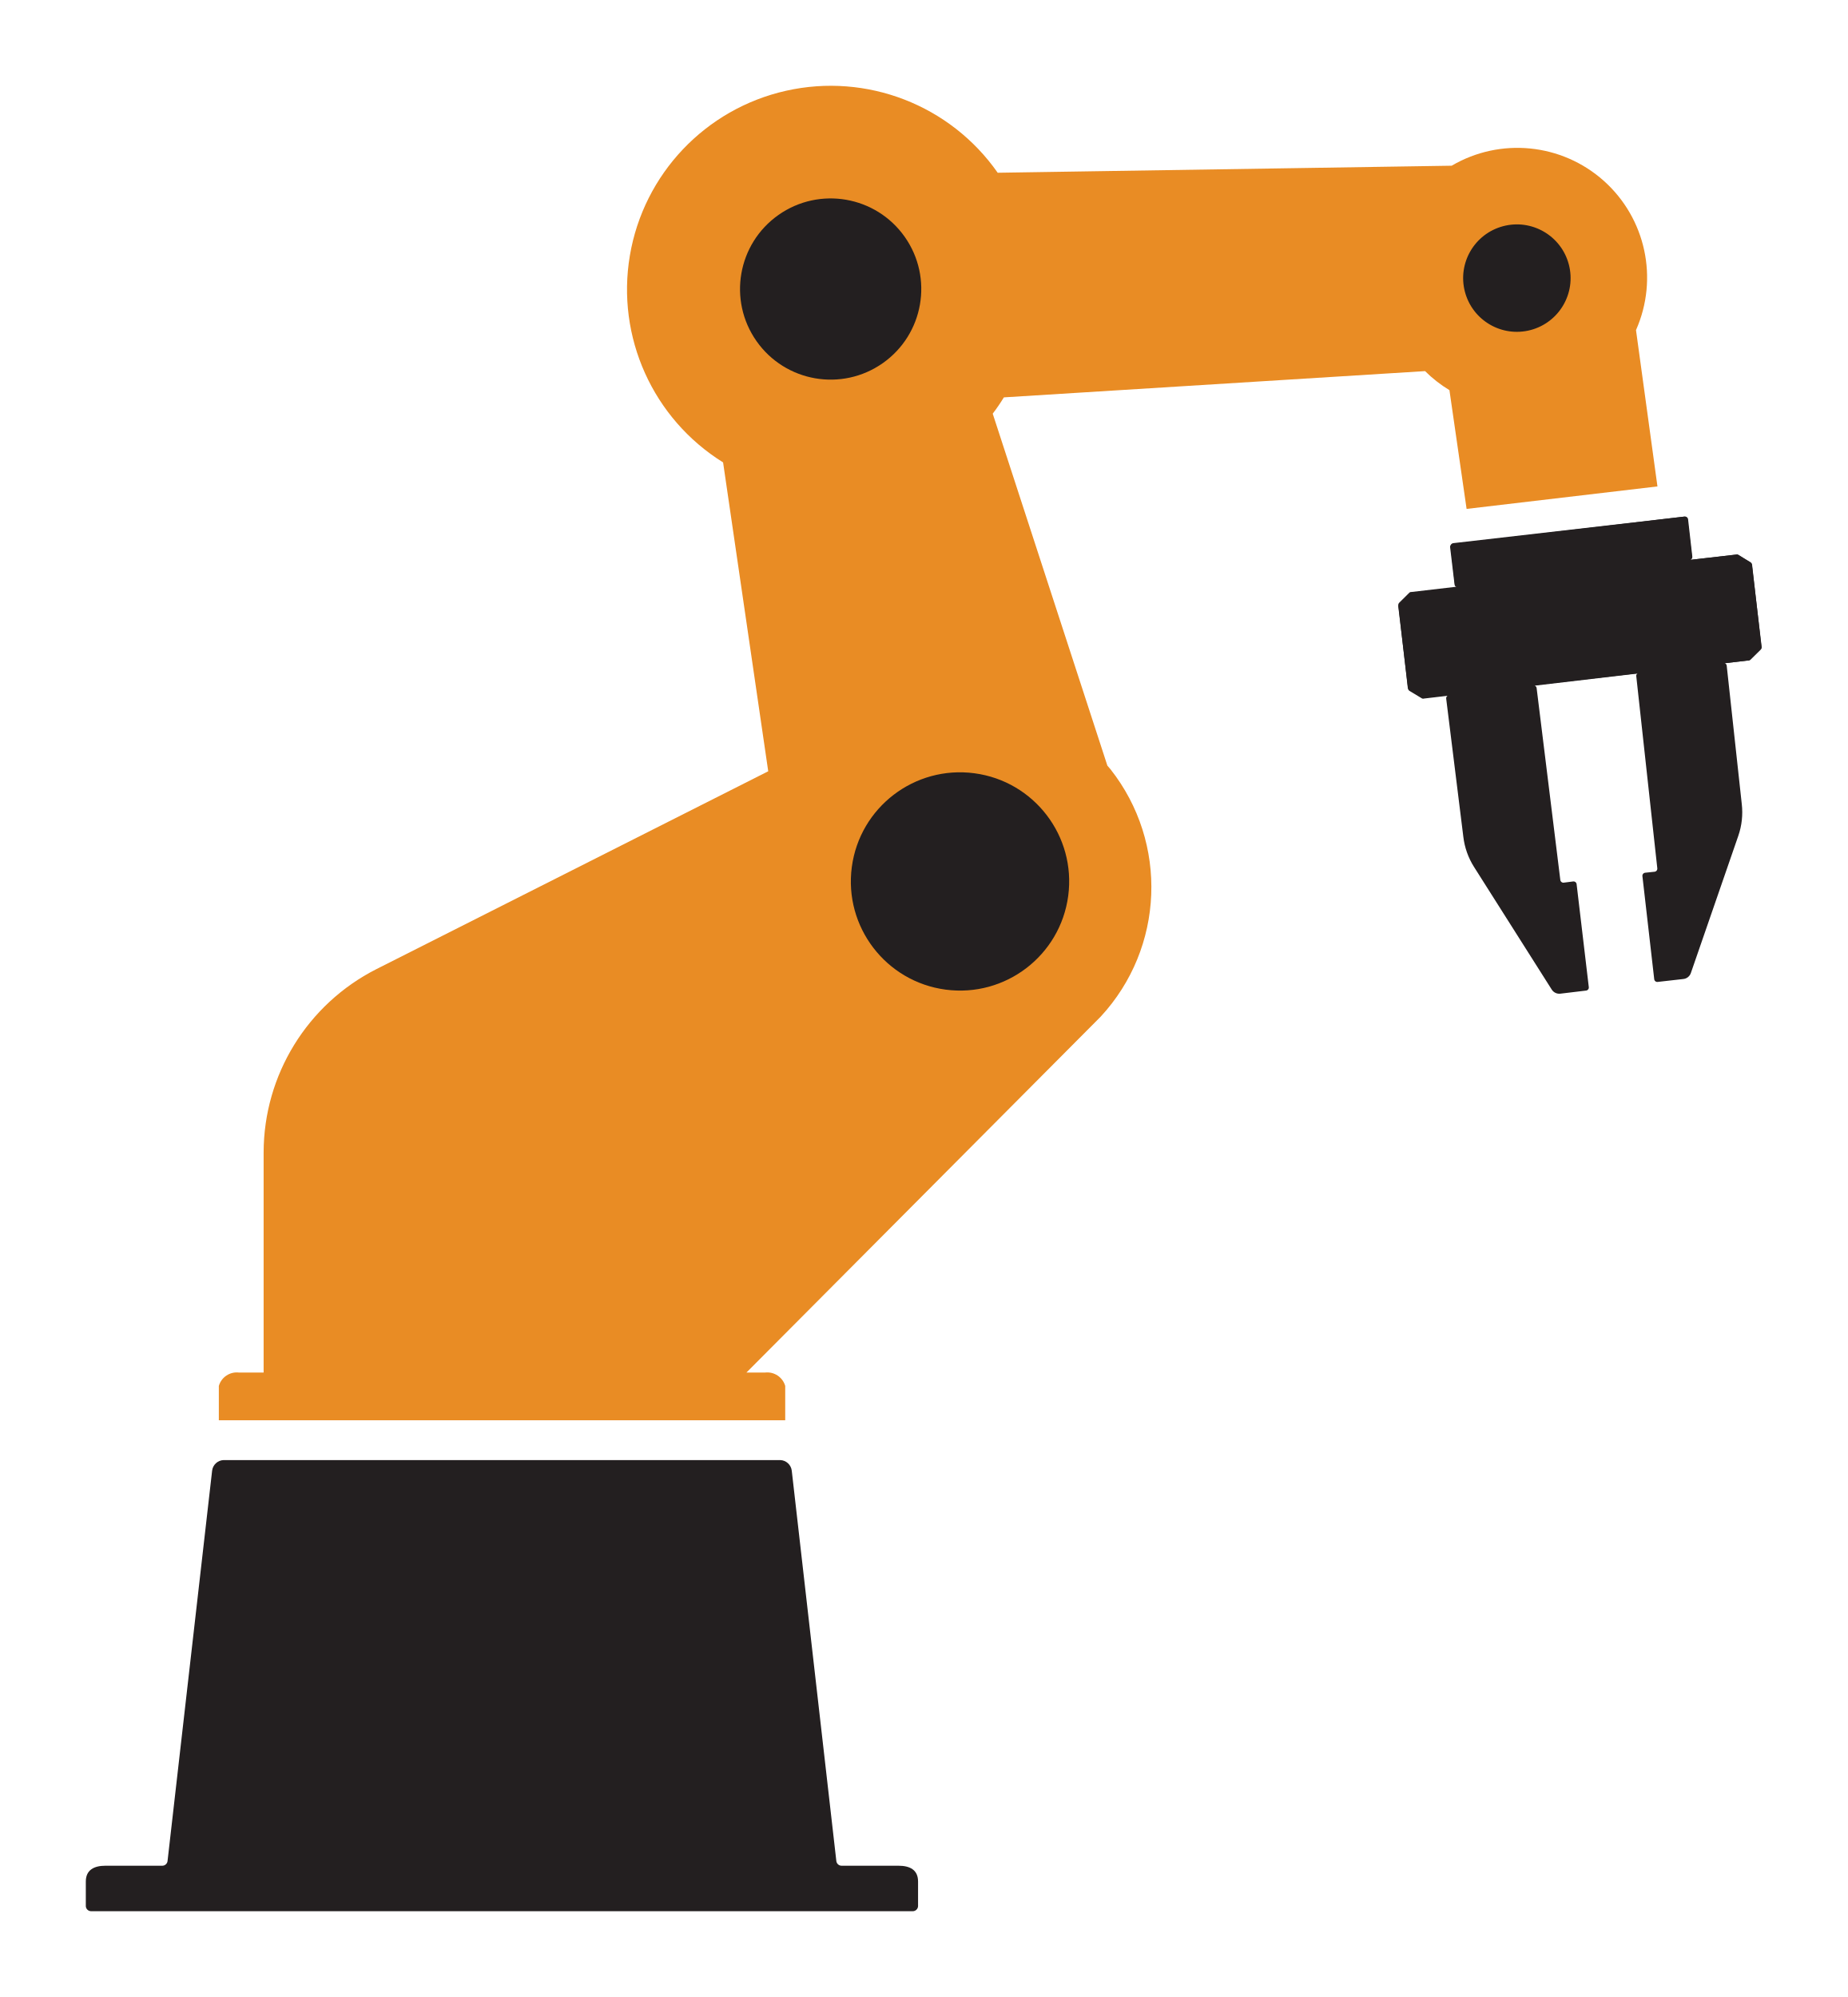
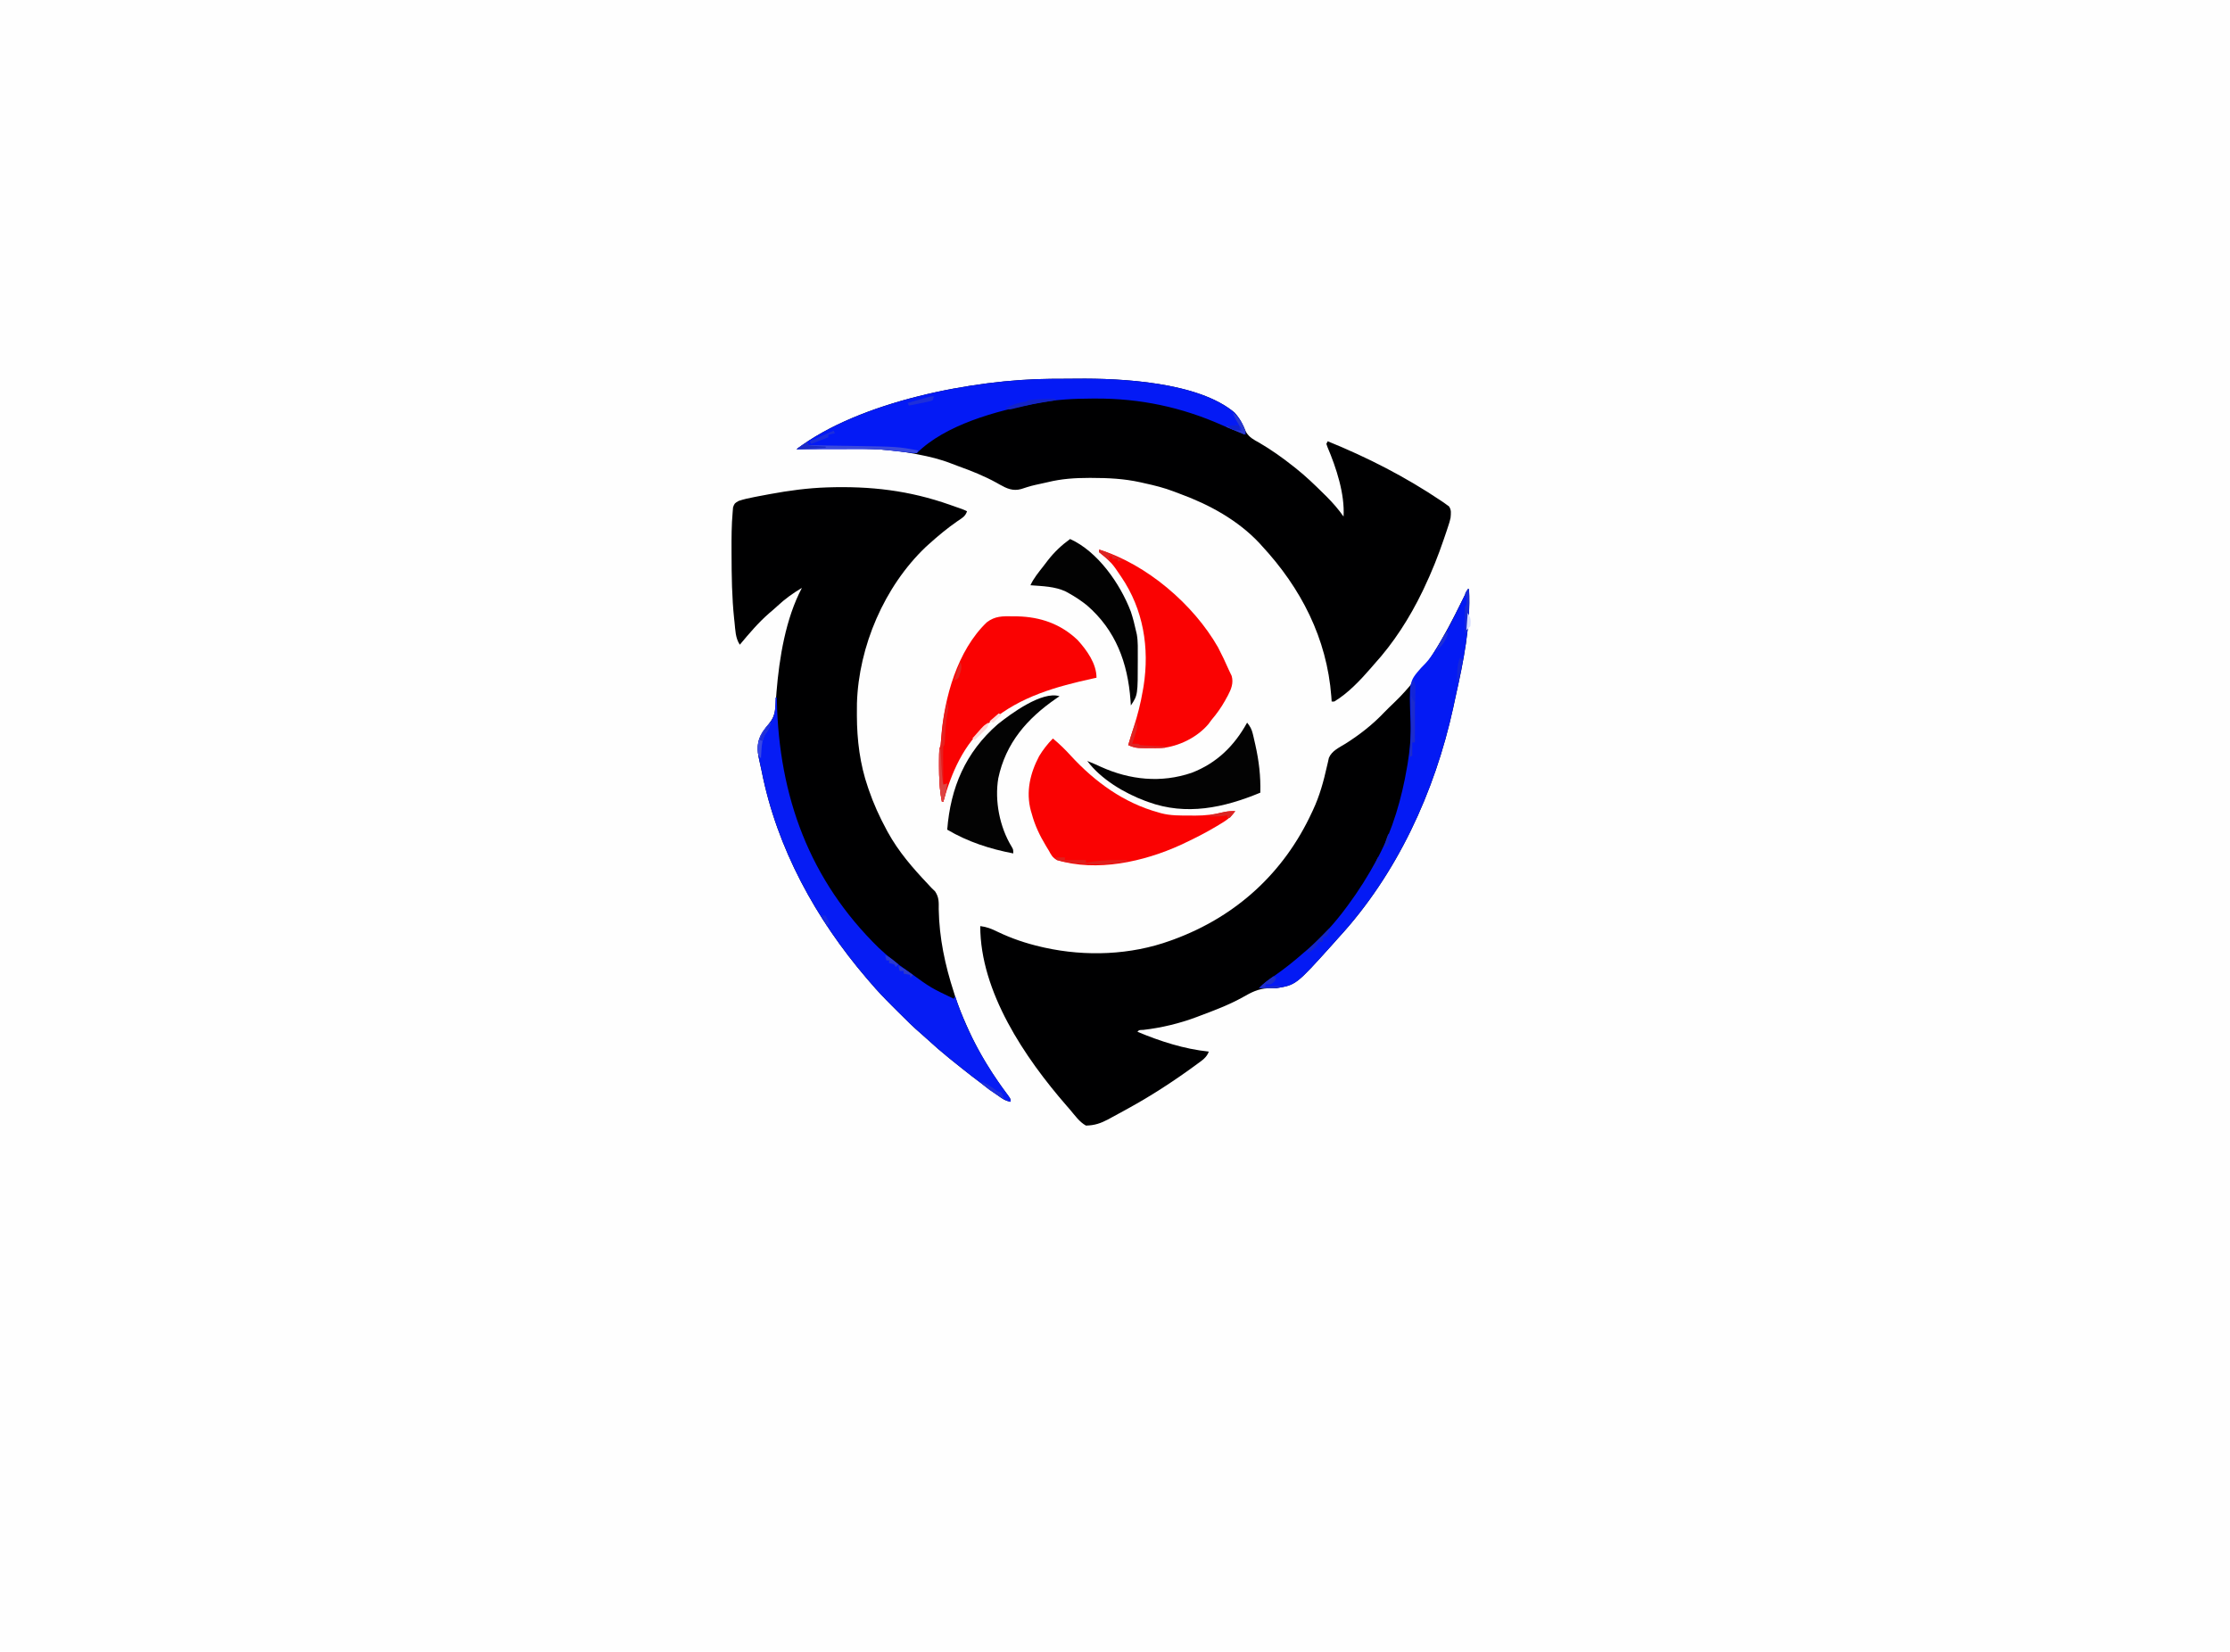
- <svg xmlns="http://www.w3.org/2000/svg" id="Layer_1" data-name="Layer 1" viewBox="0 0 107.642 116.377" version="1.1" width="107.642" height="116.377">
-   <defs id="defs62">
-     <style id="al_style">
-       .crane{fill:#e98c24;}
-       .accent{fill:#231f20;}
-     </style>
-   </defs>
-   <path class="crane" d="M 95.32,19.237 A 7.56,7.56 0 0 0 84.58,9.657 L 58.13,10.067 v 0 a 11.87,11.87 0 1 0 -16,16.88 l 2.63,18 -22.83,11.53 a 12,12 0 0 0 -6.57,10.68 v 12.83 h -1.43 a 1.09,1.09 0 0 0 -1.18,0.78 v 2 h 33 v -2 a 1.09,1.09 0 0 0 -1.18,-0.78 h -1.08 l 20.64,-20.74 a 11.11,11.11 0 0 0 0.57,-14.42 l -0.18,-0.21 -6.68,-20.51 q 0.35,-0.46 0.65,-0.95 l 24.54,-1.53 a 7.6,7.6 0 0 0 1.42,1.11 l 1,6.92 11.12,-1.31 z" id="path90" />
-   <g id="_Group_" data-name="&lt;Group&gt;" transform="translate(-451.18,4.977128)">
-     <path class="accent" d="M 544.32,323.29 H 528.1 a 0.7,0.7 0 0 0 -0.67,0.61 l -2.6,22.77 a 0.31,0.31 0 0 1 -0.32,0.26 h -3.3 c -0.65,0 -1.14,0.24 -1.14,0.92 v 1.44 a 0.31,0.31 0 0 0 0.32,0.29 h 47.85 a 0.31,0.31 0 0 0 0.32,-0.29 v -1.44 c 0,-0.69 -0.49,-0.92 -1.14,-0.92 h -3.3 a 0.31,0.31 0 0 1 -0.32,-0.26 l -2.6,-22.77 a 0.7,0.7 0 0 0 -0.67,-0.61 z" transform="translate(-63.89,-243.18)" id="path96" />
-   </g>
-   <circle class="accent" cx="29.882" cy="41.63" r="5.28" transform="rotate(-35.14)" id="circle99" />
-   <circle class="accent" cx="-43.529" cy="62.229" r="6.36" transform="rotate(-82.41)" id="circle101" />
-   <circle class="accent" cx="81.327" cy="38.203" r="3.13" transform="rotate(-14.77)" id="circle103" />
-   <g id="g132" transform="translate(-451.18,4.977128)">
-     <g id="g126">
-       <path class="accent" d="m 617.14,271.1 a 0.18,0.18 0 0 0 -0.09,-0.14 l -0.72,-0.44 a 0.18,0.18 0 0 0 -0.12,0 l -2.66,0.31 a 0.2,0.2 0 0 0 0.1,-0.18 l -0.26,-2.18 a 0.18,0.18 0 0 0 -0.2,-0.16 l -13.47,1.59 a 0.18,0.18 0 0 0 -0.16,0.2 l 0.26,2.18 a 0.18,0.18 0 0 0 0.16,0.15 l -2.68,0.32 a 0.18,0.18 0 0 0 -0.11,0.05 l -0.6,0.6 a 0.18,0.18 0 0 0 -0.05,0.15 l 0.57,4.78 a 0.18,0.18 0 0 0 0.09,0.14 l 0.73,0.44 a 0.18,0.18 0 0 0 0.12,0 l 1.36,-0.16 a 0.17,0.17 0 0 0 -0.08,0.16 l 1,8.06 a 4.19,4.19 0 0 0 0.62,1.75 l 4.53,7.15 a 0.52,0.52 0 0 0 0.5,0.24 l 1.5,-0.18 a 0.18,0.18 0 0 0 0.16,-0.2 l -0.71,-6 a 0.18,0.18 0 0 0 -0.2,-0.16 l -0.55,0.07 a 0.18,0.18 0 0 1 -0.2,-0.16 L 604.6,278.3 a 0.17,0.17 0 0 0 -0.11,-0.14 l 12.46,-1.47 a 0.18,0.18 0 0 0 0.11,-0.05 l 0.6,-0.6 a 0.18,0.18 0 0 0 0.05,-0.15 z" transform="translate(-63.89,-243.18)" id="path92" />
-     </g>
-     <path style="fill:#231f20" id="path92-3" d="m 532.654,30.299 a 0.18,0.18 0 0 1 0.055,-0.157 l 0.6,-0.594 a 0.18,0.18 0 0 1 0.117,-0.028 l 2.66,-0.31 a 0.2,0.2 0 0 1 -0.139,-0.152 l -0.248,-2.181 a 0.18,0.18 0 0 1 0.158,-0.202 l 13.475,-1.548 a 0.18,0.18 0 0 1 0.202,0.158 l 0.248,2.181 A 0.18,0.18 0 0 1 549.66,27.65 l 2.682,-0.304 a 0.18,0.18 0 0 1 0.119,0.023 l 0.722,0.446 a 0.18,0.18 0 0 1 0.083,0.134 l 0.544,4.783 a 0.18,0.18 0 0 1 -0.055,0.157 l -0.609,0.596 a 0.18,0.18 0 0 1 -0.117,0.028 l -1.36,0.157 a 0.17,0.17 0 0 1 0.115,0.137 l 0.879,8.074 a 4.19,4.19 0 0 1 -0.201,1.846 l -2.766,8 a 0.52,0.52 0 0 1 -0.431,0.348 l -1.501,0.17 a 0.18,0.18 0 0 1 -0.202,-0.158 l -0.688,-6.003 a 0.18,0.18 0 0 1 0.158,-0.202 l 0.551,-0.058 a 0.18,0.18 0 0 0 0.158,-0.202 l -1.226,-11.198 a 0.17,0.17 0 0 1 0.075,-0.162 l -12.464,1.433 a 0.18,0.18 0 0 1 -0.119,-0.023 l -0.722,-0.446 a 0.18,0.18 0 0 1 -0.083,-0.134 z" class="accent" />
-   </g>
+ <svg xmlns="http://www.w3.org/2000/svg" version="1.1" width="1688" height="1250">
+   <path d="M0 0 C557.04 0 1114.08 0 1688 0 C1688 412.5 1688 825 1688 1250 C1130.96 1250 573.92 1250 0 1250 C0 837.5 0 425 0 0 Z " fill="#FEFEFE" transform="translate(0,0)" />
+   <path d="M0 0 C32.697 -1.084 62.097 2.26 93.171 13.258 C94.188 13.613 95.205 13.968 96.253 14.334 C103.613 16.916 103.613 16.916 105.921 18.07 C104.597 22.043 102.065 23.275 98.734 25.508 C91.003 30.858 83.898 36.777 76.921 43.07 C76.172 43.746 75.423 44.421 74.652 45.117 C43.284 75.016 23.909 120.362 22.585 163.402 C22.556 165.896 22.543 168.389 22.546 170.883 C22.546 171.542 22.546 172.201 22.546 172.881 C22.593 191.194 24.868 209.716 30.921 227.07 C31.13 227.685 31.338 228.299 31.553 228.932 C35.142 239.422 39.643 249.325 44.921 259.07 C45.26 259.698 45.599 260.326 45.948 260.972 C53.998 275.654 64.802 288.089 76.265 300.203 C77.141 301.149 78.018 302.095 78.921 303.07 C80.311 304.42 80.311 304.42 81.73 305.797 C84.78 310.354 84.536 313.959 84.484 319.32 C84.899 341.052 89.223 361.456 95.921 382.07 C96.223 383.028 96.524 383.985 96.835 384.971 C99.277 392.567 102.236 399.848 105.484 407.133 C106.268 408.893 106.268 408.893 107.069 410.69 C115.226 428.674 125.579 445.136 137.452 460.891 C138.921 463.07 138.921 463.07 138.921 465.07 C135.862 464.463 133.802 463.505 131.269 461.699 C130.581 461.212 129.894 460.725 129.185 460.224 C128.095 459.436 128.095 459.436 126.984 458.633 C126.229 458.094 125.475 457.555 124.698 456.999 C114.518 449.682 104.666 441.956 94.921 434.07 C94.038 433.363 93.155 432.655 92.245 431.926 C86.563 427.337 81.087 422.581 75.722 417.625 C74.248 416.28 72.769 414.94 71.251 413.645 C65.215 408.492 59.618 402.919 54.021 397.301 C52.362 395.636 50.697 393.977 49.032 392.318 C43.452 386.742 38.011 381.104 32.921 375.07 C32.033 374.049 31.143 373.028 30.253 372.008 C-8.391 326.953 -38.102 273.099 -49.576 214.56 C-50.069 212.121 -50.616 209.701 -51.177 207.277 C-52.992 199.133 -53.485 192.538 -48.891 185.258 C-47.25 182.951 -45.6 180.683 -43.764 178.526 C-39.861 173.674 -39.254 169.628 -38.954 163.508 C-38.816 161.629 -38.674 159.75 -38.528 157.871 C-38.458 156.91 -38.387 155.949 -38.315 154.959 C-36.189 128.918 -31.385 99.356 -19.079 76.07 C-25.92 80.115 -31.95 84.467 -37.755 89.898 C-39.771 91.783 -41.834 93.555 -43.954 95.32 C-52.076 102.386 -59.181 110.831 -66.079 119.07 C-69.464 113.992 -69.435 108.039 -70.079 102.07 C-70.172 101.231 -70.265 100.392 -70.361 99.528 C-72.068 83.328 -72.29 67.157 -72.329 50.883 C-72.334 49.874 -72.339 48.864 -72.345 47.824 C-72.384 38.157 -72.352 28.469 -71.501 18.832 C-71.399 17.588 -71.296 16.343 -71.191 15.061 C-70.079 12.07 -70.079 12.07 -66.986 10.257 C-63.12 8.946 -59.153 8.071 -55.145 7.316 C-54.4 7.17 -53.654 7.024 -52.886 6.874 C-50.473 6.407 -48.058 5.955 -45.641 5.508 C-44.809 5.353 -43.976 5.198 -43.118 5.038 C-28.73 2.381 -14.636 0.495 0 0 Z " fill="#000001" transform="translate(626.0789,368.9297)" />
+   <path d="M0 0 C1.876 -0.012 1.876 -0.012 3.79 -0.024 C6.43 -0.038 9.07 -0.049 11.709 -0.057 C14.353 -0.066 16.996 -0.089 19.64 -0.118 C53.253 -0.495 111.55 2.407 139.047 25.473 C142.935 29.749 145.734 34.861 147.809 40.23 C150.374 44.416 153.619 46.021 157.84 48.363 C166.984 53.696 175.366 59.664 183.652 66.238 C184.196 66.665 184.74 67.092 185.301 67.532 C192.867 73.514 199.747 80.138 206.59 86.926 C207.395 87.722 208.201 88.518 209.031 89.338 C213.691 94.024 217.866 98.818 221.652 104.238 C222.698 87.159 216.099 67.184 209.473 51.609 C209.202 50.827 208.931 50.044 208.652 49.238 C208.982 48.578 209.312 47.918 209.652 47.238 C239.926 59.56 268.223 74.013 295.363 92.234 C296.119 92.742 296.875 93.249 297.654 93.771 C298.313 94.255 298.973 94.739 299.652 95.238 C300.236 95.651 300.819 96.063 301.42 96.489 C303.432 99.345 302.929 101.838 302.652 105.238 C301.893 108.422 301.893 108.422 300.816 111.676 C300.417 112.889 300.017 114.102 299.606 115.352 C299.164 116.648 298.721 117.943 298.277 119.238 C298.053 119.901 297.829 120.564 297.598 121.247 C293.307 133.892 288.407 146.181 282.652 158.238 C282.239 159.107 281.826 159.975 281.401 160.87 C271.753 180.853 259.624 199.825 244.652 216.238 C243.921 217.088 243.191 217.937 242.438 218.812 C234.528 227.924 225.093 237.99 214.652 244.238 C213.992 244.238 213.332 244.238 212.652 244.238 C212.566 242.966 212.48 241.694 212.391 240.383 C209.031 196.399 189.474 158.349 159.652 126.238 C158.786 125.273 158.786 125.273 157.902 124.289 C141.678 107.014 120.095 95.194 98.076 87.129 C96.407 86.516 94.745 85.885 93.088 85.24 C85.902 82.496 78.663 80.677 71.152 79.051 C70.006 78.791 68.86 78.531 67.68 78.264 C55.452 75.572 43.515 75.001 31.027 74.988 C30.319 74.987 29.61 74.986 28.881 74.985 C18.15 74.996 8.109 75.667 -2.348 78.238 C-3.873 78.581 -5.399 78.921 -6.926 79.258 C-14.774 80.957 -14.774 80.957 -22.398 83.422 C-28.646 85.151 -33.278 83.011 -38.652 80 C-39.418 79.563 -40.184 79.126 -40.973 78.676 C-50.385 73.506 -60.05 69.646 -70.146 66.034 C-71.948 65.383 -73.736 64.695 -75.52 63.996 C-83.594 60.84 -91.857 58.871 -100.348 57.238 C-101.277 57.052 -102.206 56.866 -103.164 56.674 C-132.391 51.111 -162.734 52.86 -192.348 53.238 C-144.635 16.925 -58.111 0.368 0 0 Z " fill="#000001" transform="translate(795.3477,286.7617)" />
+   <path d="M0 0 C0.33 0 0.66 0 1 0 C2.388 27.413 -3.299 54.899 -9.228 81.521 C-9.844 84.298 -10.441 87.076 -11.023 89.859 C-24.951 153.491 -53.642 215.899 -98 264 C-99.48 265.666 -100.959 267.333 -102.438 269 C-129.894 299.47 -129.894 299.47 -145 302 C-147.125 302.028 -149.25 302.048 -151.375 302.062 C-158.779 302.458 -163.809 305.174 -170.188 308.78 C-180.653 314.638 -191.792 318.792 -203 323 C-204.09 323.416 -204.09 323.416 -205.202 323.84 C-218.033 328.682 -232.002 332.014 -245.629 333.578 C-248.833 333.629 -248.833 333.629 -250 335 C-232.701 342.222 -214.728 348.053 -196 350 C-197.545 354.408 -200.998 356.605 -204.625 359.25 C-205.667 360.018 -205.667 360.018 -206.729 360.802 C-222.834 372.542 -239.524 383.42 -257 393 C-257.959 393.532 -258.918 394.064 -259.907 394.612 C-262.969 396.303 -266.044 397.968 -269.125 399.625 C-270.073 400.147 -271.021 400.668 -271.998 401.206 C-277.801 404.272 -282.404 405.877 -289 406 C-293.901 403.316 -297.407 398.229 -301 394 C-301.921 392.94 -302.843 391.882 -303.766 390.824 C-335.204 354.678 -369 304.816 -369 255 C-364.17 255.56 -360.302 257.098 -356 259.25 C-345.275 264.39 -334.577 268.017 -323 270.688 C-322.123 270.89 -321.245 271.093 -320.342 271.301 C-289.188 278.173 -255.135 276.956 -225 266 C-224.216 265.716 -223.432 265.433 -222.625 265.141 C-175.338 247.728 -139.171 214.763 -118 169 C-117.7 168.366 -117.4 167.732 -117.091 167.079 C-112.114 156.436 -109.129 145.55 -106.572 134.089 C-106.308 132.97 -106.045 131.852 -105.773 130.699 C-105.44 129.196 -105.44 129.196 -105.099 127.663 C-102.892 122.315 -97.304 119.87 -92.562 116.938 C-81.736 110.096 -71.797 102.328 -63 93 C-60.628 90.601 -58.244 88.228 -55.781 85.922 C-33.32 64.537 -17.589 35.852 -4.118 8.284 C-2.762 5.514 -1.385 2.756 0 0 Z " fill="#000001" transform="translate(1111,446)" />
+   <path d="M0 0 C1.16 0.013 2.321 0.026 3.516 0.039 C20.974 0.45 36.382 5.715 49.215 17.984 C56.168 25.639 63.5 35.795 63.5 46.5 C62.691 46.675 61.881 46.851 61.048 47.031 C32.974 53.178 6.006 60.667 -16.5 79.5 C-17.369 80.206 -18.238 80.913 -19.133 81.641 C-37.108 96.922 -46.294 118.304 -52.5 140.5 C-52.83 140.5 -53.16 140.5 -53.5 140.5 C-55.383 131.252 -55.693 122.224 -55.688 112.812 C-55.688 111.654 -55.689 110.495 -55.689 109.301 C-55.635 100.905 -55.635 100.905 -54.5 97.5 C-54.326 95.466 -54.155 93.432 -54.007 91.396 C-51.706 61.612 -41.877 25.889 -19.5 4.5 C-13.275 -0.212 -7.64 -0.127 0 0 Z " fill="#FA0202" transform="translate(766.5,466.5)" />
+   <path d="M0 0 C35.988 11.073 71.481 41.551 90 74 C92.927 79.589 95.616 85.297 98.148 91.075 C98.827 92.609 99.561 94.118 100.312 95.617 C101.869 101.01 99.958 105.699 97.423 110.492 C97.077 111.114 96.731 111.735 96.375 112.375 C96.018 113.029 95.661 113.683 95.294 114.357 C92.336 119.656 88.929 124.375 85 129 C84.257 130.011 83.515 131.021 82.75 132.062 C74.165 142.234 60.192 149.062 47.032 150.273 C44.057 150.364 41.101 150.361 38.125 150.312 C37.12 150.316 36.114 150.319 35.078 150.322 C30.168 150.286 26.532 150.041 22 148 C22.394 146.666 22.791 145.333 23.188 144 C23.459 143.086 23.731 142.172 24.012 141.23 C24.721 138.913 25.455 136.604 26.207 134.301 C29.144 125.292 31.415 116.361 33 107 C33.206 105.833 33.413 104.667 33.625 103.465 C38.193 74.309 33.494 45.361 16.766 20.707 C9.593 10.045 9.593 10.045 0 2 C0 1.34 0 0.68 0 0 Z " fill="#FA0202" transform="translate(832,416)" />
+   <path d="M0 0 C4.988 4.127 9.41 8.455 13.75 13.25 C31.971 32.979 53.817 48.851 80 56 C80.634 56.185 81.268 56.369 81.921 56.56 C89.11 58.443 96.297 58.331 103.688 58.312 C105.597 58.337 105.597 58.337 107.545 58.361 C115.346 58.365 122.415 57.537 129.988 55.645 C132.772 55.049 135.166 54.875 138 55 C134.672 59.86 130.716 62.374 125.75 65.312 C124.954 65.79 124.157 66.268 123.337 66.76 C115.75 71.254 107.985 75.267 100 79 C98.911 79.521 97.821 80.042 96.699 80.578 C68.658 93.34 33.288 101.19 3 92 C-0.181 90.207 -1.334 88.2 -3 85 C-3.725 83.799 -4.456 82.601 -5.191 81.406 C-9.903 73.582 -13.636 65.867 -16 57 C-16.223 56.259 -16.446 55.518 -16.676 54.754 C-20.574 40.303 -17.256 26.333 -10.43 13.359 C-7.49 8.507 -4.012 4.012 0 0 Z " fill="#FA0202" transform="translate(797,559)" />
+   <path d="M0 0 C0.33 0 0.66 0 1 0 C1.015 0.748 1.029 1.495 1.044 2.265 C2.611 74.826 25.733 138.25 78.121 189.438 C84.945 195.939 92.289 201.599 100 207 C100.634 207.446 101.267 207.893 101.92 208.353 C117.657 219.747 117.657 219.747 135 228 C135.33 227.34 135.66 226.68 136 226 C136.245 226.755 136.49 227.511 136.742 228.289 C145.81 254.992 159.597 279.35 176.531 301.82 C178 304 178 304 178 306 C174.941 305.393 172.881 304.435 170.348 302.629 C169.66 302.142 168.972 301.655 168.264 301.153 C167.174 300.366 167.174 300.366 166.062 299.562 C165.308 299.023 164.554 298.484 163.777 297.929 C153.597 290.612 143.745 282.886 134 275 C133.117 274.292 132.234 273.585 131.324 272.855 C125.642 268.266 120.166 263.511 114.801 258.555 C113.327 257.21 111.848 255.87 110.33 254.575 C104.294 249.422 98.697 243.849 93.1 238.23 C91.441 236.566 89.776 234.907 88.111 233.248 C82.531 227.672 77.09 222.033 72 216 C71.112 214.978 70.222 213.957 69.332 212.938 C30.688 167.883 0.977 114.029 -10.497 55.489 C-10.99 53.051 -11.537 50.631 -12.098 48.207 C-13.913 40.062 -14.406 33.468 -9.812 26.188 C-8.119 23.769 -6.409 21.464 -4.457 19.25 C0.317 13.65 -0.108 7.103 0 0 Z " fill="#061CF4" transform="translate(587,528)" />
+   <path d="M0 0 C1.876 -0.012 1.876 -0.012 3.79 -0.024 C6.43 -0.038 9.07 -0.049 11.709 -0.057 C14.353 -0.066 16.996 -0.089 19.64 -0.118 C53.219 -0.495 111.582 2.395 139.039 25.469 C143.466 30.325 146.642 35.721 147.652 42.238 C141.67 40.03 135.745 37.749 129.922 35.148 C99.207 21.456 67.607 14.78 34.027 14.926 C32.715 14.929 32.715 14.929 31.376 14.931 C17.607 14.979 4.202 15.611 -9.348 18.238 C-10.218 18.399 -11.089 18.56 -11.985 18.726 C-40.937 24.212 -79.835 34.725 -101.348 56.238 C-103.252 56.298 -103.252 56.298 -105.566 56.031 C-106.417 55.939 -107.268 55.847 -108.145 55.752 C-109.483 55.59 -109.483 55.59 -110.848 55.426 C-111.709 55.33 -112.57 55.234 -113.457 55.135 C-115.108 54.951 -116.758 54.762 -118.408 54.567 C-119.378 54.459 -120.348 54.35 -121.348 54.238 C-122.025 54.153 -122.703 54.069 -123.401 53.981 C-130.828 53.125 -138.198 53.111 -145.668 53.141 C-147.021 53.142 -148.375 53.144 -149.728 53.145 C-153.256 53.149 -156.784 53.158 -160.312 53.17 C-163.925 53.18 -167.539 53.184 -171.152 53.189 C-178.217 53.2 -185.283 53.217 -192.348 53.238 C-144.635 16.925 -58.111 0.368 0 0 Z " fill="#041AF5" transform="translate(795.3477,286.7617)" />
+   <path d="M0 0 C0.33 0 0.66 0 1 0 C2.388 27.413 -3.299 54.899 -9.228 81.521 C-9.844 84.298 -10.441 87.076 -11.023 89.859 C-24.951 153.491 -53.642 215.899 -98 264 C-99.48 265.666 -100.959 267.333 -102.438 269 C-130.077 299.673 -130.077 299.673 -145 302 C-149.347 302.212 -153.652 302.181 -158 302 C-154.467 298.118 -150.368 295.377 -146.062 292.438 C-138.294 287.047 -131.096 281.238 -124 275 C-123.3 274.411 -122.6 273.822 -121.879 273.215 C-110.567 263.643 -100.777 252.909 -92 241 C-91.517 240.35 -91.034 239.701 -90.536 239.032 C-82.499 228.17 -75.414 216.892 -69 205 C-68.64 204.337 -68.279 203.673 -67.908 202.99 C-56.85 182.245 -49.902 158.086 -46 135 C-45.839 134.076 -45.678 133.153 -45.513 132.201 C-43.75 121.624 -42.843 111.316 -43.277 100.602 C-44.441 69.962 -44.441 69.962 -35.395 59.643 C-34.192 58.359 -32.973 57.091 -31.735 55.841 C-28.921 52.856 -26.756 49.516 -24.562 46.062 C-24.129 45.394 -23.696 44.726 -23.25 44.038 C-14.399 30.042 -7.373 14.802 0 0 Z " fill="#041AF4" transform="translate(1111,446)" />
+   <path d="M0 0 C-0.871 0.594 -1.743 1.189 -2.641 1.801 C-24.556 16.952 -40.708 35.427 -46.344 62.094 C-49.194 79.062 -45.338 98.94 -36.312 113.773 C-35 116 -35 116 -35 119 C-52.809 115.574 -69.332 110.255 -85 101 C-82.476 69.129 -71.229 42.589 -46.773 21.219 C-36.812 13.25 -13.183 -4.161 0 0 Z " fill="#030303" transform="translate(802,527)" />
+   <path d="M0 0 C2.288 2.775 3.494 4.997 4.316 8.492 C4.625 9.787 4.625 9.787 4.941 11.107 C5.146 12.021 5.351 12.934 5.562 13.875 C5.779 14.817 5.995 15.76 6.218 16.731 C8.949 28.897 10.342 40.486 10 53 C-17.537 64.426 -46.048 70.621 -75 60 C-75.696 59.748 -76.393 59.497 -77.11 59.237 C-93.128 53.263 -110.652 42.797 -121 29 C-117.483 30.361 -114.062 31.884 -110.637 33.463 C-88.72 43.4 -64.975 45.842 -41.887 37.934 C-22.944 30.641 -9.644 17.519 0 0 Z " fill="#030303" transform="translate(944,547)" />
+   <path d="M0 0 C21.061 9.485 38.065 34.097 46 55 C47.642 59.927 48.894 64.926 50 70 C50.175 70.758 50.35 71.516 50.531 72.297 C51.497 77.86 51.237 83.557 51.25 89.188 C51.252 89.857 51.253 90.527 51.255 91.217 C51.259 118.111 51.259 118.111 46 126 C45.914 124.693 45.827 123.386 45.738 122.039 C43.62 93.73 34.68 69.212 12.789 50.219 C8.404 46.73 3.904 43.708 -1 41 C-2.112 40.383 -2.112 40.383 -3.246 39.754 C-11.541 35.829 -20.982 35.704 -30 35 C-27.591 29.664 -23.789 25.207 -20.233 20.599 C-19.068 19.088 -17.913 17.57 -16.758 16.051 C-11.801 9.726 -6.493 4.731 0 0 Z " fill="#020202" transform="translate(810,408)" />
+   <path d="M0 0 C1.122 3.389 0.84 5.718 0.125 9.188 C-0.999 15.285 -1.4 21.293 -1.658 27.475 C-1.903 32.903 -1.903 32.903 -3 34 C-3.088 36.146 -3.107 38.294 -3.098 40.441 C-3.094 41.747 -3.091 43.052 -3.088 44.396 C-3.08 45.785 -3.071 47.174 -3.062 48.562 C-3.057 49.955 -3.053 51.348 -3.049 52.74 C-3.037 56.16 -3.021 59.58 -3 63 C-1.515 62.505 -1.515 62.505 0 62 C-0.596 66.869 -1.57 71.328 -3 76 C-3.33 76 -3.66 76 -4 76 C-5.883 66.752 -6.193 57.724 -6.188 48.312 C-6.188 47.154 -6.189 45.995 -6.189 44.801 C-6.135 36.405 -6.135 36.405 -5 33 C-4.823 31.6 -4.683 30.195 -4.57 28.789 C-4.499 27.962 -4.427 27.135 -4.353 26.282 C-4.278 25.405 -4.203 24.528 -4.125 23.625 C-3.383 15.524 -2.152 7.86 0 0 Z " fill="#E4201F" transform="translate(717,531)" />
+   <path d="M0 0 C0.33 0.66 0.66 1.32 1 2 C2.002 2.015 2.002 2.015 3.025 2.031 C10.051 2.14 17.076 2.255 24.102 2.372 C26.715 2.415 29.329 2.457 31.943 2.497 C68.705 3.066 68.705 3.066 84 6 C83.67 6.66 83.34 7.32 83 8 C79.875 7.688 76.75 7.375 73.625 7.062 C72.755 6.975 71.885 6.888 70.988 6.799 C70.118 6.712 69.248 6.625 68.352 6.535 C67.173 6.417 67.173 6.417 65.971 6.297 C64.293 6.129 62.616 5.953 60.942 5.747 C53.515 4.891 46.149 4.872 38.68 4.902 C37.326 4.904 35.973 4.906 34.62 4.907 C31.092 4.91 27.564 4.92 24.036 4.931 C20.422 4.942 16.809 4.946 13.195 4.951 C6.13 4.962 -0.935 4.979 -8 5 C-5.415 3.018 -2.96 1.374 0 0 Z " fill="#3A49DC" transform="translate(611,335)" />
+   <path d="M0 0 C1.176 2.352 1.121 3.737 1.114 6.358 C1.113 7.709 1.113 7.709 1.113 9.088 C1.108 10.062 1.103 11.036 1.098 12.039 C1.096 13.035 1.095 14.031 1.093 15.057 C1.088 18.247 1.075 21.436 1.062 24.625 C1.057 26.784 1.053 28.943 1.049 31.102 C1.038 36.401 1.021 41.701 1 47 C0.34 47 -0.32 47 -1 47 C-1 50.3 -1 53.6 -1 57 C-1.99 57.495 -1.99 57.495 -3 58 C-2.927 57.003 -2.854 56.007 -2.779 54.98 C-2.234 47.023 -1.918 39.109 -1.973 31.133 C-1.978 30.311 -1.984 29.49 -1.989 28.643 C-2.017 25.271 -2.053 21.9 -2.096 18.528 C-2.126 16.021 -2.144 13.515 -2.16 11.008 C-2.174 10.245 -2.187 9.483 -2.201 8.698 C-2.219 4.905 -2.159 3.238 0 0 Z " fill="#1C2CCB" transform="translate(1070,515)" />
+   <path d="M0 0 C2.31 0 4.62 0 7 0 C7 0.66 7 1.32 7 2 C12.28 2 17.56 2 23 2 C23 2.66 23 3.32 23 4 C23.813 3.856 24.627 3.711 25.465 3.562 C35.065 2.008 44.299 1.789 54 2 C54 2.33 54 2.66 54 3 C46.421 4.616 39.182 5.354 31.438 5.312 C30.406 5.31 29.374 5.307 28.31 5.304 C19.095 5.18 9.928 4.382 1 2 C0.67 1.34 0.34 0.68 0 0 Z " fill="#E01E1C" transform="translate(799,649)" />
+   <path d="M0 0 C0.33 0 0.66 0 1 0 C1.025 0.569 1.05 1.138 1.076 1.725 C1.193 4.338 1.315 6.95 1.438 9.562 C1.477 10.458 1.516 11.353 1.557 12.275 C1.793 17.246 2.198 22.088 3 27 C3.99 26.67 4.98 26.34 6 26 C5.404 30.869 4.43 35.328 3 40 C2.67 40 2.34 40 2 40 C-0.695 26.763 -0.197 13.44 0 0 Z " fill="#DE4241" transform="translate(711,567)" />
+   <path d="M0 0 C1.564 3.974 0.361 6.814 -0.938 10.75 C-1.318 11.92 -1.698 13.091 -2.09 14.297 C-2.39 15.189 -2.691 16.081 -3 17 C-1.793 16.969 -1.793 16.969 -0.562 16.938 C2 17 2 17 3 18 C4.413 18.156 5.834 18.251 7.254 18.316 C8.535 18.379 8.535 18.379 9.842 18.443 C10.74 18.483 11.637 18.522 12.562 18.562 C13.915 18.627 13.915 18.627 15.295 18.693 C17.53 18.8 19.765 18.902 22 19 C22 19.33 22 19.66 22 20 C18.271 20.058 14.542 20.094 10.812 20.125 C9.757 20.142 8.702 20.159 7.615 20.176 C6.083 20.185 6.083 20.185 4.52 20.195 C3.113 20.211 3.113 20.211 1.679 20.227 C-1.216 19.982 -3.371 19.205 -6 18 C-4.235 11.893 -2.304 5.926 0 0 Z " fill="#DE2423" transform="translate(860,546)" />
+   <path d="M0 0 C0 0.33 0 0.66 0 1 C-0.634 1.105 -1.268 1.211 -1.921 1.32 C-17.537 3.843 -17.537 3.843 -32.891 7.582 C-35 8 -35 8 -38 7 C-32.608 4.371 -27.969 2.622 -22 2 C-21.67 1.67 -21.34 1.34 -21 1 C-14.023 0.083 -7.027 -0.117 0 0 Z " fill="#1424C4" transform="translate(799,302)" />
+   <path d="M0 0 C4.82 4.131 7.785 9.04 10 15 C9.67 15.66 9.34 16.32 9 17 C4.38 15.02 -0.24 13.04 -5 11 C-1.412 10.103 1.346 9.917 5 10 C5 10.66 5 11.32 5 12 C5.66 12.33 6.32 12.66 7 13 C6.662 12.481 6.325 11.961 5.977 11.426 C3.601 7.712 1.442 4.196 0 0 Z " fill="#2938CF" transform="translate(933,312)" />
+   <path d="M0 0 C0.33 0 0.66 0 1 0 C1.231 11.221 0.832 21.913 -1 33 C-1.33 33 -1.66 33 -2 33 C-2.029 29.688 -2.047 26.375 -2.062 23.062 C-2.071 22.117 -2.079 21.171 -2.088 20.197 C-2.091 19.298 -2.094 18.399 -2.098 17.473 C-2.103 16.64 -2.108 15.807 -2.114 14.949 C-2 13 -2 13 -1 12 C-0.695 7.349 -0.695 7.349 -2 3 C-1.34 2.01 -0.68 1.02 0 0 Z " fill="#1A2BD4" transform="translate(1111,446)" />
+   <path d="M0 0 C0 4.023 -1.762 5.709 -4 9 C-5.906 12.955 -6.36 16.447 -6.625 20.812 C-6.7 21.974 -6.775 23.135 -6.852 24.332 C-6.901 25.212 -6.95 26.093 -7 27 C-9.584 24.416 -9.417 23.169 -9.562 19.562 C-9.476 11.562 -5.56 5.56 0 0 Z " fill="#3848E4" transform="translate(583,547)" />
+   <path d="M0 0 C0.66 0.33 1.32 0.66 2 1 C1 4 1 4 -2 6 C-3.32 6 -4.64 6 -6 6 C-6 6.66 -6 7.32 -6 8 C-0.06 7.505 -0.06 7.505 6 7 C1.777 9.111 -0.14 9.217 -4.75 9.125 C-5.92 9.107 -7.091 9.089 -8.297 9.07 C-9.635 9.036 -9.635 9.036 -11 9 C-7.582 5.462 -4.034 2.793 0 0 Z " fill="#1F2EC7" transform="translate(964,739)" />
+   <path d="M0 0 C4.36 1.348 8.313 3.049 12.375 5.125 C13.435 5.664 14.494 6.203 15.586 6.758 C16.383 7.168 17.179 7.578 18 8 C16.68 8.33 15.36 8.66 14 9 C14 8.34 14 7.68 14 7 C12.68 7 11.36 7 10 7 C10 6.34 10 5.68 10 5 C9.01 5 8.02 5 7 5 C7.66 6.65 8.32 8.3 9 10 C7.886 8.855 7.886 8.855 6.75 7.688 C4.176 5.044 4.176 5.044 1.688 3.312 C1.131 2.879 0.574 2.446 0 2 C0 1.34 0 0.68 0 0 Z " fill="#DC2422" transform="translate(832,416)" />
+   <path d="M0 0 C0 3 0 3 -2 6 C-2.66 6 -3.32 6 -4 6 C-4.33 7.32 -4.66 8.64 -5 10 C-5.99 10 -6.98 10 -8 10 C-8.227 10.578 -8.454 11.155 -8.688 11.75 C-10.33 14.566 -12.395 16.081 -15 18 C-15.66 17.67 -16.32 17.34 -17 17 C-11.39 11.39 -5.78 5.78 0 0 Z " fill="#1526C6" transform="translate(1006,703)" />
+   <path d="M0 0 C-1.281 1.707 -2.618 3.374 -4 5 C-4.66 5 -5.32 5 -6 5 C-6 4.34 -6 3.68 -6 3 C-6.66 3.165 -7.32 3.33 -8 3.5 C-11.731 4.122 -15.219 4.064 -19 4 C-19 3.67 -19 3.34 -19 3 C-16.772 2.494 -14.543 1.995 -12.312 1.5 C-10.45 1.082 -10.45 1.082 -8.551 0.656 C-5.576 0.106 -3.006 -0.138 0 0 Z " fill="#DA2524" transform="translate(935,614)" />
+   <path d="M0 0 C0.33 0.66 0.66 1.32 1 2 C-0.65 2.33 -2.3 2.66 -4 3 C-4 3.66 -4 4.32 -4 5 C-8.29 6.65 -12.58 8.3 -17 10 C-17.33 9.34 -17.66 8.68 -18 8 C-12.06 5.36 -6.12 2.72 0 0 Z " fill="#1B2DDD" transform="translate(631,326)" />
+   <path d="M0 0 C1.533 3.065 1.103 6.268 1.062 9.625 C1.058 10.331 1.053 11.038 1.049 11.766 C1.037 13.51 1.019 15.255 1 17 C-1.303 13.545 -2.149 11.074 -2.188 7 C-2.202 6.319 -2.216 5.639 -2.23 4.938 C-2 3 -2 3 0 0 Z " fill="#1325D6" transform="translate(1070,515)" />
+   <path d="M0 0 C4.019 1.34 7.021 3.339 10.352 5.879 C12.121 7.191 12.121 7.191 15 8 C16.188 10.562 16.188 10.562 17 13 C4.987 5.583 4.987 5.583 0 1 C0 0.67 0 0.34 0 0 Z " fill="#1E2FDB" transform="translate(743,819)" />
+   <path d="M0 0 C0 3 0 3 -2.188 5.48 C-3.116 6.374 -4.044 7.267 -5 8.188 C-5.928 9.089 -6.856 9.99 -7.812 10.918 C-8.534 11.605 -9.256 12.292 -10 13 C-10.66 12.67 -11.32 12.34 -12 12 C-10.567 10.371 -9.128 8.747 -7.688 7.125 C-6.887 6.22 -6.086 5.315 -5.262 4.383 C-3 2 -3 2 0 0 Z " fill="#FED5D5" transform="translate(748,547)" />
+   <path d="M0 0 C0.33 0.66 0.66 1.32 1 2 C4.046 2.47 4.046 2.47 7.562 2.625 C8.76 2.7 9.958 2.775 11.191 2.852 C12.118 2.901 13.045 2.95 14 3 C14 3.33 14 3.66 14 4 C3.11 4.495 3.11 4.495 -8 5 C-5.21 2.908 -3.068 1.424 0 0 Z " fill="#1B2BC7" transform="translate(611,335)" />
+   <path d="M0 0 C-0.33 0.99 -0.66 1.98 -1 3 C-2.766 3.708 -2.766 3.708 -5.035 4.168 C-5.844 4.339 -6.653 4.51 -7.486 4.686 C-8.762 4.934 -8.762 4.934 -10.062 5.188 C-11.344 5.453 -11.344 5.453 -12.65 5.725 C-14.765 6.162 -16.882 6.582 -19 7 C-19.33 6.34 -19.66 5.68 -20 5 C-17.043 4.162 -14.084 3.331 -11.125 2.5 C-10.283 2.262 -9.441 2.023 -8.574 1.777 C-7.769 1.552 -6.963 1.326 -6.133 1.094 C-5.017 0.78 -5.017 0.78 -3.879 0.459 C-2 0 -2 0 0 0 Z " fill="#1E2FDA" transform="translate(707,300)" />
+   <path d="M0 0 C0.66 0.33 1.32 0.66 2 1 C1.01 6.61 0.02 12.22 -1 18 C-1.33 18 -1.66 18 -2 18 C-2.209 11.594 -2.158 6.07 0 0 Z " fill="#1426DD" transform="translate(1105,498)" />
+   <path d="M0 0 C1.135 3.352 0.873 5.357 -0.25 8.688 C-0.503 9.475 -0.755 10.263 -1.016 11.074 C-2 13 -2 13 -5 14 C-3.457 9.279 -1.922 4.583 0 0 Z " fill="#E12422" transform="translate(727,501)" />
+   <path d="M0 0 C4.044 1.779 7.461 4.395 11 7 C10.34 7.66 9.68 8.32 9 9 C9 8.34 9 7.68 9 7 C7.35 6.67 5.7 6.34 4 6 C4 5.34 4 4.68 4 4 C3.01 4 2.02 4 1 4 C0.67 2.68 0.34 1.36 0 0 Z " fill="#2B3ACC" transform="translate(680,731)" />
+   <path d="M0 0 C0 4.023 -1.762 5.709 -4 9 C-4.716 10.646 -5.403 12.307 -6 14 C-6.66 13.67 -7.32 13.34 -8 13 C-6.41 7.911 -3.255 4.125 0 0 Z " fill="#1E2FD9" transform="translate(583,547)" />
+   <path d="M0 0 C0.33 0.66 0.66 1.32 1 2 C-0.822 7.358 -3.821 11.286 -8 15 C-6.627 11.301 -4.936 8.049 -2.875 4.688 C-2.336 3.804 -1.797 2.921 -1.242 2.012 C-0.832 1.348 -0.422 0.684 0 0 Z " fill="#1D2ED8" transform="translate(1095,478)" />
+   <path d="M0 0 C3.941 1.668 6.789 4.227 10 7 C9.34 7.66 8.68 8.32 8 9 C7.67 8.34 7.34 7.68 7 7 C4.975 6.348 4.975 6.348 3 6 C3 5.34 3 4.68 3 4 C2.34 4 1.68 4 1 4 C0.67 2.68 0.34 1.36 0 0 Z " fill="#2A3AD1" transform="translate(670,723)" />
+   <path d="M0 0 C3.3 0 6.6 0 10 0 C10 0.66 10 1.32 10 2 C10.66 2.66 11.32 3.32 12 4 C4.5 3.375 4.5 3.375 0 0 Z " fill="#0F21D1" transform="translate(928,322)" />
+   <path d="M0 0 C2.463 3.695 2.39 5.633 2 10 C1.01 10.99 0.02 11.98 -1 13 C-0.67 8.71 -0.34 4.42 0 0 Z " fill="#D7DDFE" transform="translate(1111,464)" />
+   <path d="M0 0 C0.99 0.33 1.98 0.66 3 1 C1.796 3.494 0.546 5.681 -1 8 C-1.66 8 -2.32 8 -3 8 C-1.125 2.25 -1.125 2.25 0 0 Z " fill="#0F21D8" transform="translate(1043,649)" />
+   <path d="M0 0 C1.467 3.815 0.433 6.29 -1 10 C-1.66 10 -2.32 10 -3 10 C-2.39 6.442 -1.422 3.317 0 0 Z " fill="#1325C9" transform="translate(1051,631)" />
+   <path d="M0 0 C0.66 0.33 1.32 0.66 2 1 C0.02 2.98 -1.96 4.96 -4 7 C-4.99 6.67 -5.98 6.34 -7 6 C-4.69 4.02 -2.38 2.04 0 0 Z " fill="#FFDCDC" transform="translate(756,540)" />
+   <path d="M0 0 C0.99 0 1.98 0 3 0 C3.99 1.98 4.98 3.96 6 6 C5.34 6.66 4.68 7.32 4 8 C2.68 5.36 1.36 2.72 0 0 Z " fill="#1729E1" transform="translate(622,693)" />
</svg>
